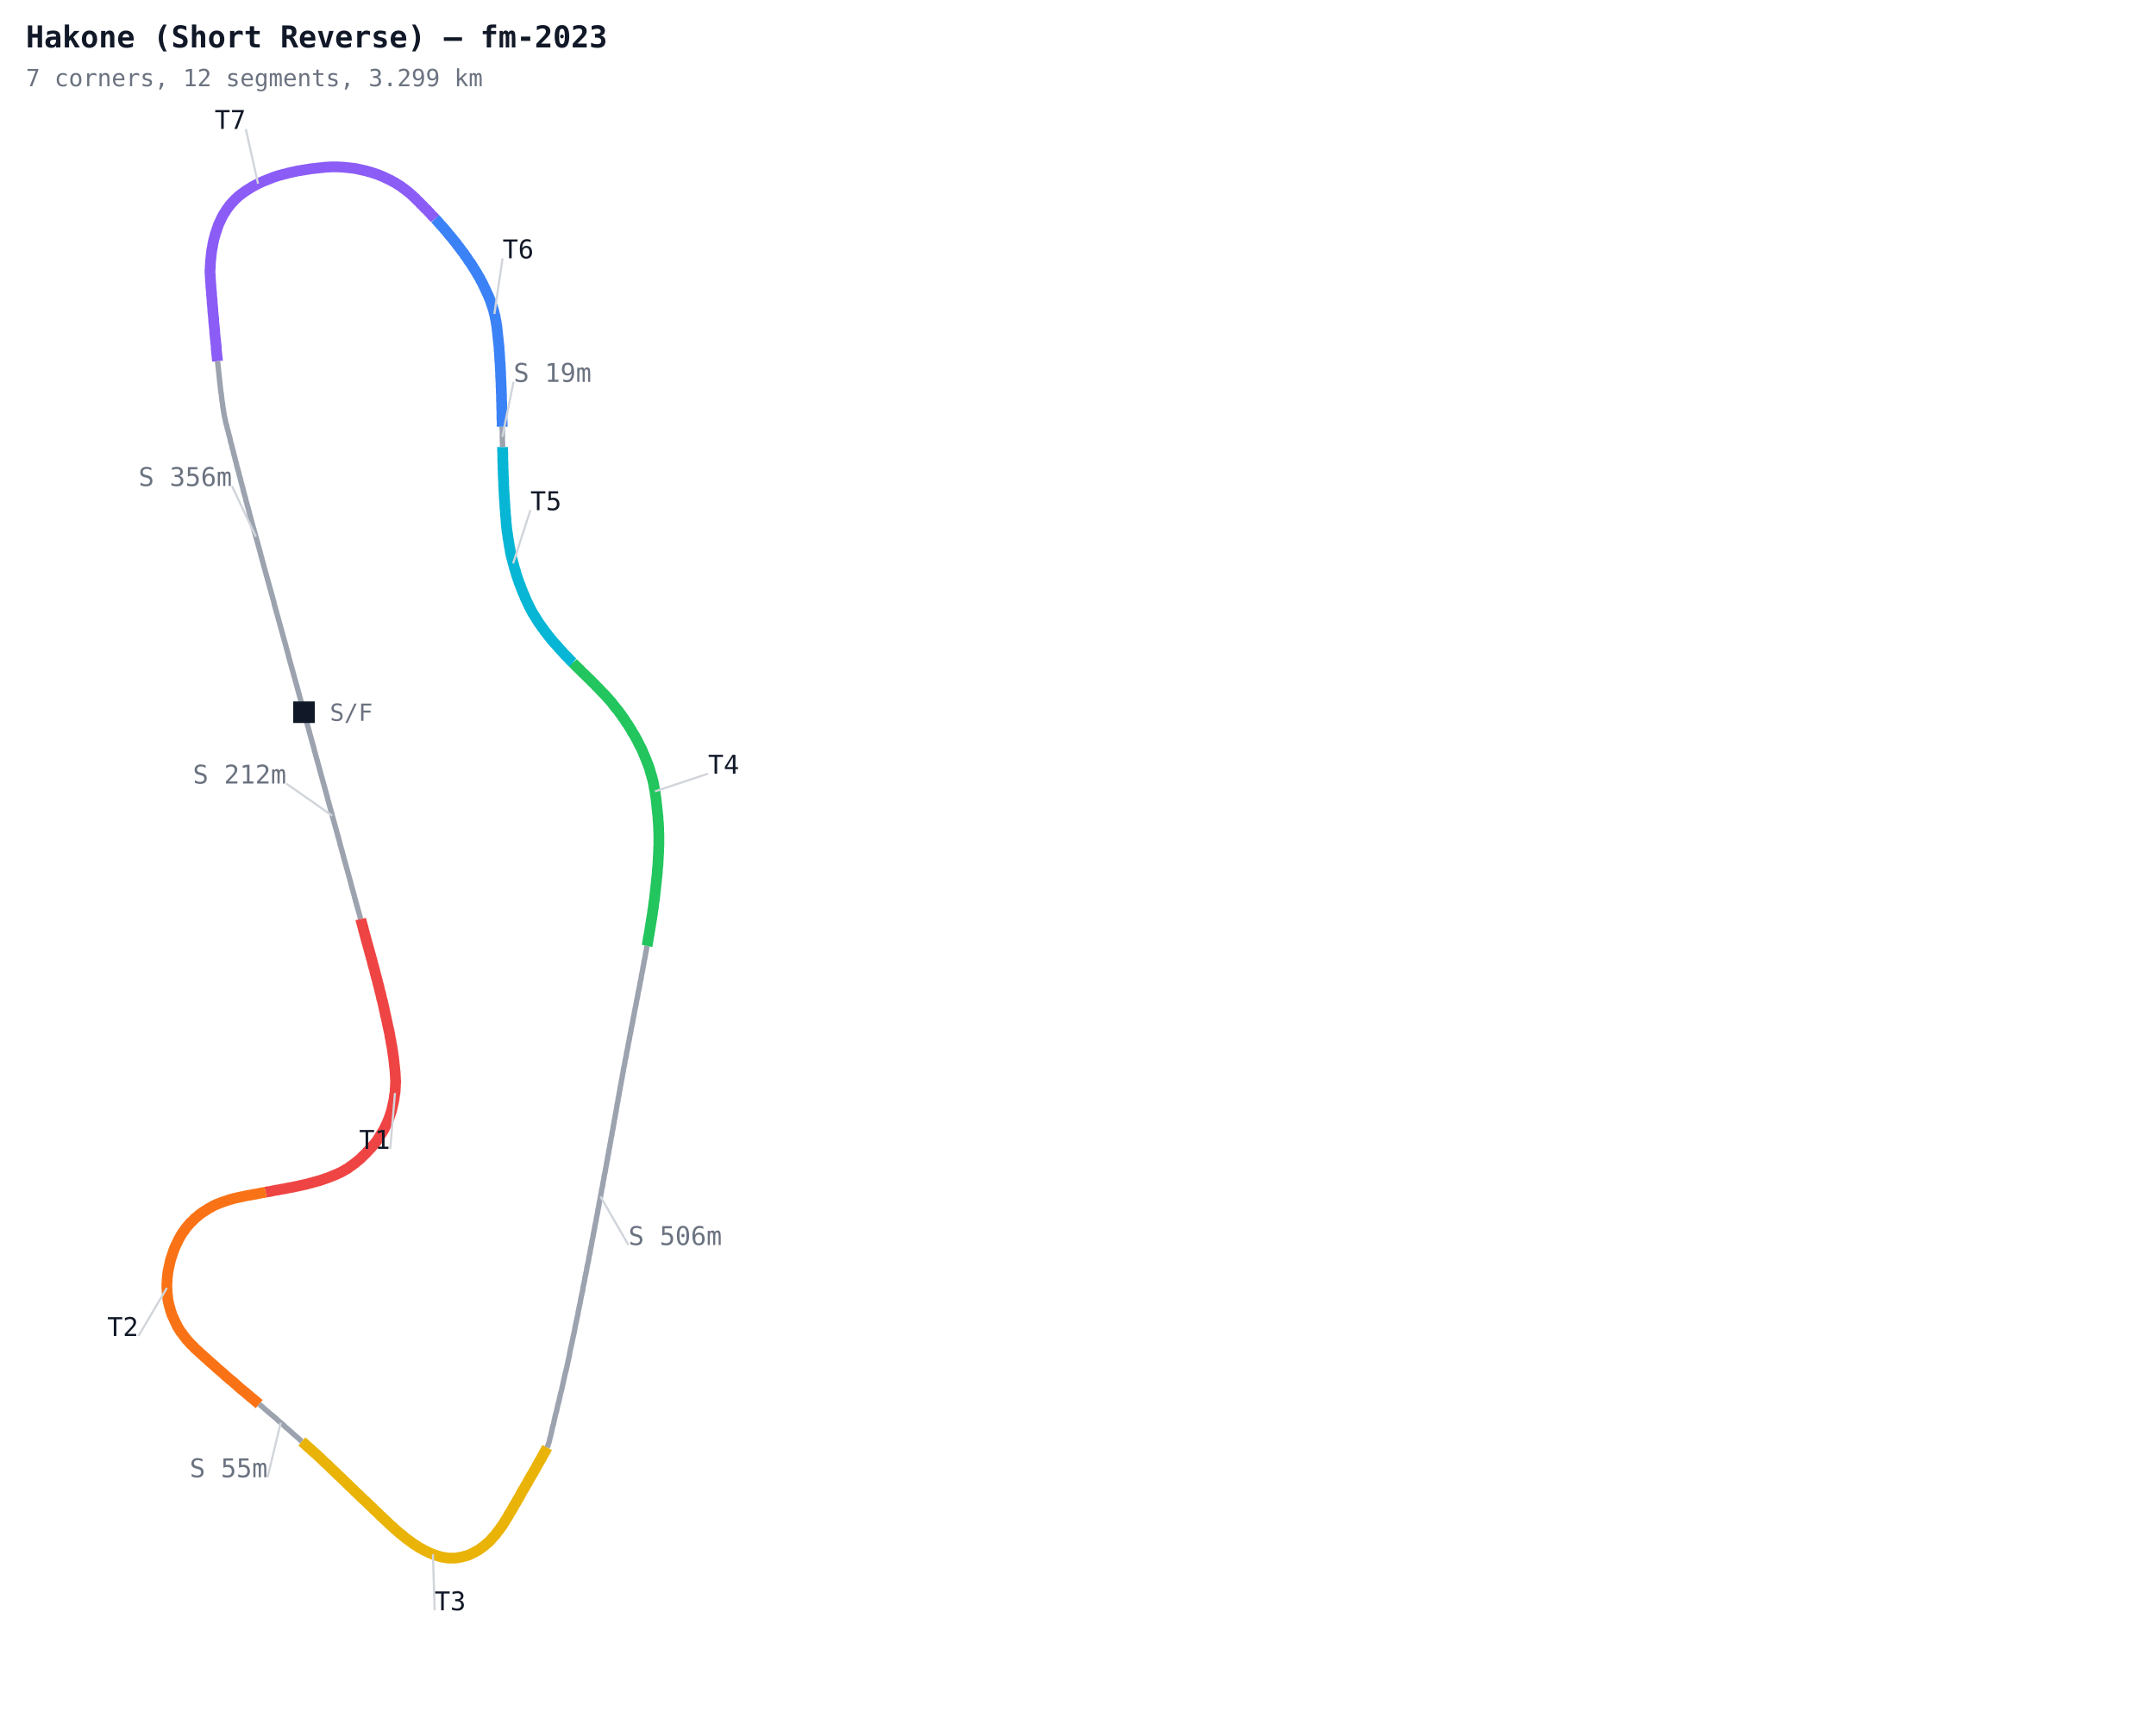
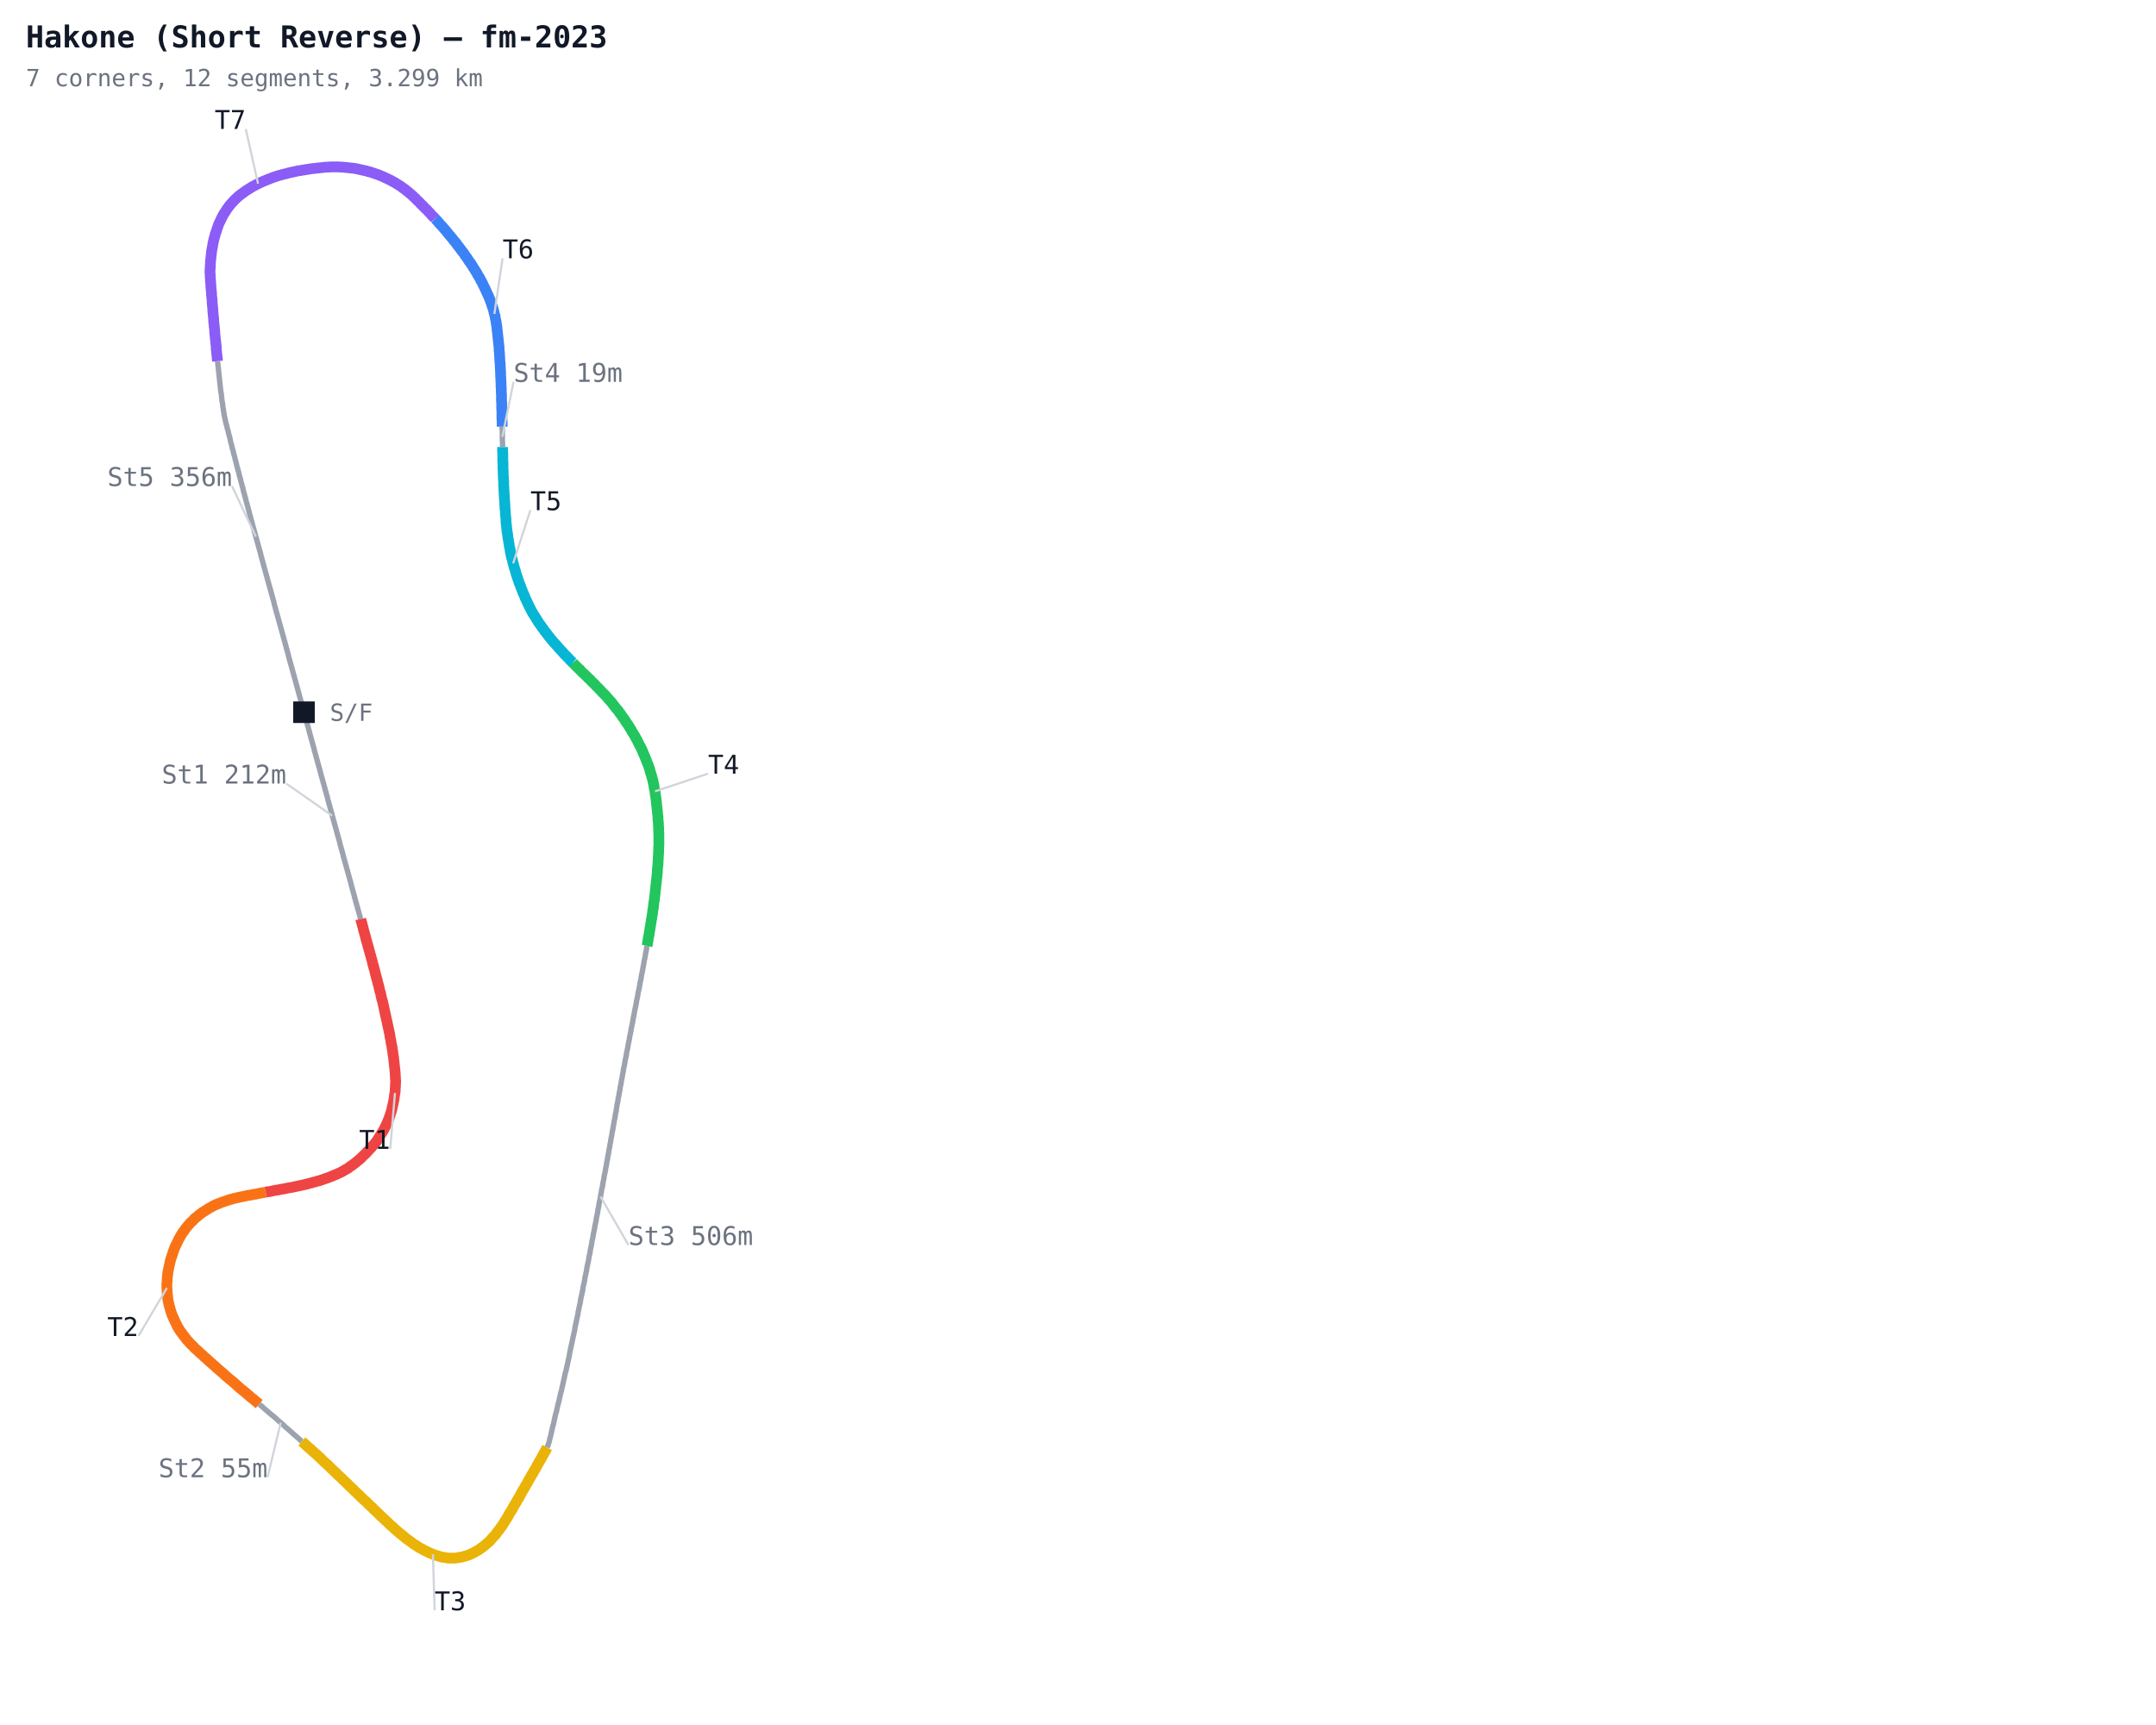
<svg xmlns="http://www.w3.org/2000/svg" width="1000" height="800" viewBox="0 0 1000 800">
  <defs>
    <style>
      .name { font-family: monospace; font-size: 12px; }
      .sector { font-family: monospace; font-size: 12px; fill: #7c3aed; font-weight: bold; }
      .title { font-family: monospace; font-size: 14px; fill: #111827; font-weight: bold; }
      .sub { font-family: monospace; font-size: 11px; fill: #6b7280; }
    </style>
  </defs>
  <rect width="1000" height="800" fill="#ffffff" />
  <polyline fill="none" stroke="#9ca3af" stroke-width="2.5" points="141.0,330.3 141.2,331.2 141.5,332.1 141.7,333.0 142.0,333.9 142.2,334.8 142.5,335.7 142.7,336.6 143.0,337.5 143.2,338.4 143.5,339.4 143.7,340.3 144.0,341.2 144.2,342.1 144.5,343.0 144.7,343.9 145.0,344.8 145.2,345.7 145.5,346.6 145.7,347.5 145.9,348.4 146.2,349.3 146.4,350.2 146.7,351.1 146.9,352.0 147.2,352.9 147.4,353.8 147.7,354.7 147.9,355.6 148.2,356.5 148.4,357.4 148.7,358.4 148.9,359.3 149.2,360.2 149.4,361.1 149.7,362.0 149.9,362.9 150.2,363.8 150.4,364.7 150.7,365.6 150.9,366.5 151.2,367.4 151.4,368.3 151.7,369.2 151.9,370.1 152.1,371.0 152.4,371.9 152.6,372.8 152.9,373.7 153.1,374.6 153.4,375.5 153.6,376.4 153.9,377.3 154.1,378.3 154.4,379.2 154.6,380.1 154.9,381.0 155.1,381.9 155.4,382.8 155.6,383.7 155.9,384.6 156.1,385.5 156.4,386.4 156.6,387.3 156.9,388.2 157.1,389.1 157.4,390.0 157.6,390.9 157.8,391.8 158.1,392.7 158.3,393.6 158.6,394.5 158.8,395.4 159.1,396.3 159.3,397.3 159.6,398.2 159.8,399.1 160.1,400.0 160.3,400.9 160.6,401.8 160.8,402.7 161.1,403.6 161.3,404.5 161.6,405.4 161.8,406.3 162.1,407.2 162.3,408.1 162.6,409.0 162.8,409.9 163.0,410.8 163.3,411.7 163.5,412.6 163.8,413.5 164.0,414.4 164.3,415.3 164.5,416.3 164.8,417.2 165.0,418.1 165.3,419.0 165.5,419.9 165.8,420.8 166.0,421.7 166.3,422.6 166.5,423.5 166.8,424.4 167.0,425.3 167.3,426.2" />
  <polyline fill="none" stroke="#ef4444" stroke-width="5" points="167.3,426.2 167.5,427.1 167.8,428.0 168.0,428.9 168.3,429.8 168.5,430.7 168.7,431.6 169.0,432.5 169.2,433.4 169.5,434.3 169.7,435.3 170.0,436.2 170.2,437.1 170.5,438.0 170.7,438.9 171.0,439.8 171.2,440.7 171.5,441.6 171.7,442.5 172.0,443.4 172.2,444.3 172.5,445.2 172.7,446.1 172.9,447.0 173.2,447.9 173.4,448.8 173.7,449.7 173.9,450.6 174.1,451.5 174.4,452.5 174.6,453.4 174.9,454.3 175.1,455.2 175.3,456.1 175.6,457.0 175.8,457.9 176.0,458.8 176.2,459.7 176.5,460.6 176.7,461.5 176.9,462.5 177.1,463.4 177.4,464.3 177.6,465.2 177.8,466.1 178.0,467.0 178.2,467.9 178.4,468.9 178.6,469.8 178.8,470.7 179.0,471.6 179.2,472.5 179.4,473.4 179.6,474.3 179.8,475.3 180.0,476.2 180.2,477.1 180.4,478.0 180.6,478.9 180.8,479.9 180.9,480.8 181.1,481.7 181.3,482.6 181.4,483.6 181.6,484.5 181.8,485.4 181.9,486.3 182.1,487.3 182.2,488.2 182.3,489.1 182.5,490.0 182.6,491.0 182.7,491.9 182.8,492.8 182.9,493.8 183.0,494.7 183.1,495.6 183.2,496.6 183.3,497.5 183.3,498.4 183.4,499.4 183.4,500.3 183.5,501.2 183.5,502.2 183.4,503.1 183.4,504.1 183.3,505.0 183.3,505.9 183.2,506.9 183.0,507.8 182.9,508.7 182.8,509.6 182.6,510.6 182.4,511.5 182.2,512.4 182.0,513.3 181.8,514.2 181.6,515.1 181.3,516.0 181.0,516.9 180.7,517.8 180.4,518.7 180.0,519.6 179.7,520.4 179.3,521.3 178.9,522.1 178.5,523.0 178.1,523.8 177.6,524.6 177.1,525.4 176.6,526.2 176.1,527.0 175.6,527.8 175.1,528.6 174.6,529.4 174.0,530.1 173.4,530.8 172.8,531.5 172.2,532.2 171.5,532.9 170.9,533.6 170.2,534.3 169.6,535.0 168.9,535.6 168.2,536.3 167.6,536.9 166.9,537.6 166.1,538.2 165.4,538.8 164.7,539.4 164.0,539.9 163.2,540.5 162.4,541.0 161.7,541.6 160.9,542.1 160.1,542.5 159.3,543.0 158.4,543.5 157.6,543.9 156.7,544.3 155.9,544.7 155.0,545.0 154.2,545.4 153.3,545.7 152.4,546.1 151.5,546.4 150.6,546.7 149.8,547.0 148.9,547.3 148.0,547.6 147.1,547.8 146.2,548.1 145.3,548.3 144.4,548.6 143.4,548.8 142.5,549.1 141.6,549.3 140.7,549.5 139.8,549.7 138.9,549.9 138.0,550.1 137.0,550.3 136.1,550.5 135.2,550.7 134.3,550.8 133.4,551.0 132.4,551.2 131.5,551.4 130.6,551.5 129.7,551.7 128.8,551.9 127.8,552.0 126.9,552.2 126.0,552.4 125.1,552.6 124.1,552.7 123.2,552.9" />
  <polyline fill="none" stroke="#f97316" stroke-width="5" points="123.2,552.9 122.3,553.1 121.4,553.2 120.5,553.4 119.5,553.6 118.6,553.8 117.7,553.9 116.8,554.1 115.8,554.3 114.9,554.4 114.0,554.6 113.1,554.8 112.2,555.0 111.2,555.2 110.3,555.4 109.4,555.6 108.5,555.8 107.6,556.1 106.7,556.3 105.8,556.6 104.9,556.9 104.0,557.2 103.1,557.5 102.3,557.8 101.4,558.2 100.5,558.5 99.7,558.9 98.8,559.3 98.0,559.8 97.2,560.2 96.4,560.7 95.6,561.2 94.8,561.7 94.0,562.2 93.2,562.8 92.5,563.3 91.8,563.9 91.1,564.5 90.3,565.1 89.7,565.8 89.0,566.5 88.3,567.1 87.7,567.8 87.1,568.5 86.5,569.2 85.9,570.0 85.4,570.8 84.8,571.5 84.3,572.3 83.8,573.1 83.4,573.9 82.9,574.7 82.5,575.6 82.1,576.4 81.7,577.2 81.3,578.1 80.9,579.0 80.6,579.8 80.3,580.7 80.0,581.6 79.7,582.5 79.4,583.4 79.1,584.3 78.9,585.2 78.7,586.1 78.5,587.0 78.3,587.9 78.1,588.9 77.9,589.8 77.8,590.7 77.7,591.6 77.6,592.6 77.5,593.5 77.5,594.5 77.4,595.4 77.4,596.3 77.4,597.3 77.5,598.2 77.5,599.1 77.6,600.1 77.7,601.0 77.8,601.9 77.9,602.9 78.1,603.8 78.3,604.7 78.5,605.6 78.8,606.5 79.0,607.4 79.3,608.3 79.6,609.2 79.9,610.1 80.3,610.9 80.7,611.8 81.1,612.7 81.5,613.5 81.9,614.3 82.3,615.2 82.8,616.0 83.3,616.8 83.8,617.6 84.4,618.3 84.9,619.1 85.5,619.8 86.1,620.6 86.6,621.3 87.3,622.0 87.9,622.7 88.5,623.4 89.2,624.0 89.9,624.7 90.5,625.4 91.2,626.0 91.9,626.6 92.6,627.3 93.3,627.9 94.0,628.5 94.7,629.2 95.4,629.8 96.1,630.4 96.8,631.1 97.5,631.7 98.2,632.3 98.9,632.9 99.6,633.5 100.3,634.2 101.0,634.8 101.7,635.4 102.4,636.0 103.1,636.6 103.8,637.2 104.5,637.9 105.2,638.5 105.9,639.1 106.6,639.7 107.4,640.3 108.1,640.9 108.8,641.5 109.5,642.1 110.2,642.8 110.9,643.4 111.6,644.0 112.3,644.6 113.1,645.2 113.8,645.8 114.5,646.4 115.2,647.0 115.9,647.6 116.6,648.2 117.4,648.8 118.1,649.4 118.8,650.0 119.5,650.6 120.2,651.2" />
  <polyline fill="none" stroke="#9ca3af" stroke-width="2.5" points="120.2,651.2 120.9,651.8 121.7,652.4 122.4,653.1 123.1,653.7 123.8,654.3 124.5,654.9 125.2,655.5 125.9,656.1 126.7,656.7 127.4,657.3 128.1,657.9 128.8,658.6 129.5,659.2 130.2,659.8 130.9,660.4 131.6,661.0 132.3,661.7 133.0,662.3 133.7,662.9 134.4,663.5 135.1,664.1 135.8,664.8 136.5,665.4 137.2,666.0 137.9,666.6 138.6,667.2 139.3,667.9 140.0,668.5" />
  <polyline fill="none" stroke="#eab308" stroke-width="5" points="140.0,668.5 140.7,669.1 141.4,669.7 142.1,670.4 142.8,671.0 143.5,671.6 144.2,672.2 144.9,672.9 145.6,673.5 146.3,674.1 147.0,674.7 147.7,675.4 148.4,676.0 149.1,676.7 149.7,677.3 150.4,678.0 151.1,678.6 151.8,679.2 152.5,679.9 153.1,680.5 153.8,681.2 154.5,681.8 155.2,682.5 155.9,683.1 156.5,683.8 157.2,684.4 157.9,685.1 158.6,685.7 159.2,686.4 159.9,687.0 160.6,687.7 161.3,688.3 161.9,689.0 162.6,689.6 163.3,690.3 164.0,690.9 164.6,691.6 165.3,692.2 166.0,692.9 166.7,693.5 167.3,694.2 168.0,694.8 168.7,695.5 169.4,696.1 170.1,696.7 170.7,697.4 171.4,698.0 172.1,698.7 172.8,699.3 173.4,700.0 174.1,700.6 174.8,701.3 175.5,701.9 176.1,702.6 176.8,703.2 177.5,703.9 178.2,704.5 178.9,705.2 179.6,705.8 180.2,706.4 180.9,707.1 181.6,707.7 182.3,708.3 183.0,709.0 183.7,709.6 184.4,710.2 185.1,710.8 185.8,711.4 186.6,712.0 187.3,712.6 188.0,713.2 188.8,713.8 189.5,714.3 190.3,714.9 191.0,715.4 191.8,716.0 192.6,716.5 193.4,717.0 194.1,717.5 195.0,718.0 195.8,718.4 196.6,718.9 197.4,719.3 198.3,719.7 199.1,720.1 200.0,720.5 200.8,720.8 201.7,721.2 202.6,721.4 203.5,721.7 204.4,722.0 205.3,722.2 206.3,722.3 207.2,722.5 208.1,722.6 209.1,722.6 210.0,722.6 210.9,722.6 211.9,722.5 212.8,722.3 213.7,722.2 214.6,722.0 215.5,721.7 216.4,721.5 217.3,721.2 218.2,720.8 219.0,720.4 219.9,720.0 220.7,719.5 221.5,719.1 222.3,718.6 223.1,718.0 223.8,717.5 224.6,716.9 225.3,716.3 226.0,715.7 226.7,715.1 227.4,714.4 228.0,713.7 228.6,713.0 229.3,712.3 229.9,711.6 230.4,710.9 231.0,710.1 231.6,709.4 232.1,708.6 232.7,707.9 233.2,707.1 233.7,706.3 234.2,705.5 234.7,704.7 235.2,703.9 235.7,703.1 236.1,702.3 236.6,701.5 237.1,700.7 237.6,699.9 238.0,699.1 238.5,698.2 239.0,697.4 239.5,696.6 239.9,695.8 240.4,695.0 240.9,694.2 241.3,693.4 241.8,692.5 242.2,691.7 242.7,690.9 243.2,690.1 243.6,689.3 244.1,688.5 244.6,687.7 245.0,686.9 245.5,686.0 246.0,685.2 246.4,684.4 246.9,683.6 247.4,682.8 247.8,682.0 248.3,681.2 248.8,680.3 249.2,679.5 249.7,678.7 250.1,677.9 250.6,677.1 251.1,676.3 251.5,675.4 252.0,674.6 252.4,673.8 252.9,673.0 253.3,672.2 253.8,671.3" />
  <polyline fill="none" stroke="#9ca3af" stroke-width="2.5" points="253.8,671.3 254.1,670.5 254.4,669.6 254.7,668.7 254.9,667.8 255.1,666.9 255.4,665.9 255.6,665.0 255.8,664.1 256.0,663.2 256.2,662.3 256.4,661.4 256.7,660.5 256.9,659.6 257.1,658.6 257.3,657.7 257.5,656.8 257.7,655.9 258.0,655.0 258.2,654.1 258.4,653.2 258.6,652.3 258.8,651.3 259.1,650.4 259.3,649.5 259.5,648.6 259.7,647.7 259.9,646.8 260.1,645.9 260.4,645.0 260.6,644.0 260.8,643.1 261.0,642.2 261.2,641.3 261.4,640.4 261.6,639.5 261.8,638.6 262.0,637.7 262.2,636.7 262.5,635.8 262.7,634.9 262.9,634.0 263.1,633.1 263.3,632.2 263.5,631.2 263.7,630.3 263.9,629.4 264.1,628.5 264.2,627.6 264.4,626.7 264.6,625.7 264.8,624.8 265.0,623.9 265.2,623.0 265.4,622.1 265.6,621.1 265.8,620.2 266.0,619.3 266.2,618.4 266.4,617.5 266.6,616.6 266.7,615.6 266.9,614.7 267.1,613.8 267.3,612.9 267.5,612.0 267.7,611.0 267.9,610.1 268.1,609.2 268.2,608.3 268.4,607.4 268.6,606.4 268.8,605.5 269.0,604.6 269.2,603.7 269.3,602.8 269.5,601.8 269.7,600.9 269.9,600.0 270.1,599.1 270.3,598.2 270.4,597.2 270.6,596.3 270.8,595.4 271.0,594.5 271.2,593.6 271.3,592.6 271.5,591.7 271.7,590.8 271.9,589.9 272.1,589.0 272.2,588.0 272.4,587.1 272.6,586.2 272.8,585.3 273.0,584.4 273.1,583.4 273.3,582.5 273.5,581.6 273.7,580.7 273.8,579.8 274.0,578.8 274.2,577.9 274.4,577.0 274.5,576.1 274.7,575.1 274.9,574.2 275.1,573.3 275.2,572.4 275.4,571.5 275.6,570.5 275.8,569.6 275.9,568.7 276.1,567.8 276.3,566.9 276.5,565.9 276.6,565.0 276.8,564.1 277.0,563.2 277.2,562.2 277.3,561.3 277.5,560.4 277.7,559.5 277.8,558.6 278.0,557.6 278.2,556.7 278.4,555.8 278.5,554.9 278.7,553.9 278.9,553.0 279.0,552.1 279.2,551.2 279.4,550.3 279.6,549.3 279.7,548.4 279.9,547.5 280.1,546.6 280.2,545.6 280.4,544.7 280.6,543.8 280.8,542.9 280.9,542.0 281.1,541.0 281.3,540.1 281.4,539.2 281.6,538.3 281.8,537.3 281.9,536.4 282.1,535.5 282.3,534.6 282.4,533.6 282.6,532.7 282.8,531.8 282.9,530.9 283.1,530.0 283.3,529.0 283.4,528.1 283.6,527.2 283.8,526.3 283.9,525.3 284.1,524.4 284.3,523.5 284.4,522.6 284.6,521.6 284.8,520.7 284.9,519.8 285.1,518.9 285.3,518.0 285.4,517.0 285.6,516.1 285.8,515.2 285.9,514.3 286.1,513.3 286.2,512.4 286.4,511.5 286.6,510.6 286.7,509.6 286.9,508.7 287.1,507.8 287.2,506.9 287.4,506.0 287.6,505.0 287.7,504.1 287.9,503.2 288.1,502.3 288.2,501.3 288.4,500.4 288.6,499.5 288.7,498.6 288.9,497.7 289.1,496.7 289.2,495.8 289.4,494.9 289.6,494.0 289.8,493.0 289.9,492.1 290.1,491.2 290.3,490.3 290.5,489.4 290.6,488.4 290.8,487.5 291.0,486.6 291.2,485.7 291.3,484.8 291.5,483.8 291.7,482.9 291.9,482.0 292.0,481.1 292.2,480.2 292.4,479.2 292.6,478.3 292.7,477.4 292.9,476.5 293.1,475.5 293.3,474.6 293.5,473.7 293.6,472.8 293.8,471.9 294.0,470.9 294.2,470.0 294.3,469.1 294.5,468.2 294.7,467.3 294.9,466.3 295.1,465.4 295.2,464.5 295.4,463.6 295.6,462.7 295.8,461.7 295.9,460.8 296.1,459.9 296.3,459.0 296.5,458.1 296.7,457.1 296.8,456.2 297.0,455.3 297.2,454.4 297.4,453.5 297.5,452.5 297.7,451.6 297.9,450.7 298.1,449.8 298.2,448.9 298.4,447.9 298.6,447.0 298.7,446.1 298.9,445.2 299.1,444.3 299.3,443.3 299.4,442.4 299.6,441.5 299.8,440.6 299.9,439.6 300.1,438.7" />
  <polyline fill="none" stroke="#22c55e" stroke-width="5" points="300.1,438.7 300.3,437.8 300.4,436.9 300.6,436.0 300.7,435.0 300.9,434.1 301.1,433.2 301.2,432.3 301.4,431.3 301.5,430.4 301.7,429.5 301.8,428.6 302.0,427.6 302.1,426.7 302.3,425.8 302.4,424.9 302.6,423.9 302.7,423.0 302.8,422.1 303.0,421.2 303.1,420.2 303.2,419.3 303.3,418.4 303.5,417.4 303.6,416.5 303.7,415.6 303.8,414.7 303.9,413.7 304.0,412.8 304.1,411.9 304.2,410.9 304.3,410.0 304.4,409.1 304.5,408.1 304.6,407.2 304.7,406.3 304.8,405.3 304.9,404.4 304.9,403.5 305.0,402.5 305.1,401.6 305.2,400.7 305.2,399.7 305.3,398.8 305.3,397.9 305.4,396.9 305.4,396.0 305.5,395.1 305.5,394.1 305.5,393.2 305.6,392.3 305.6,391.3 305.6,390.4 305.6,389.4 305.6,388.5 305.6,387.6 305.6,386.6 305.5,385.7 305.5,384.8 305.5,383.8 305.4,382.9 305.4,381.9 305.3,381.0 305.2,380.1 305.2,379.1 305.1,378.2 305.0,377.3 304.9,376.3 304.8,375.4 304.7,374.5 304.6,373.5 304.5,372.6 304.4,371.7 304.3,370.8 304.2,369.8 304.0,368.9 303.9,368.0 303.8,367.0 303.6,366.1 303.4,365.2 303.3,364.3 303.1,363.4 302.9,362.4 302.7,361.5 302.4,360.6 302.2,359.7 301.9,358.8 301.6,357.9 301.4,357.0 301.1,356.1 300.8,355.2 300.5,354.4 300.1,353.5 299.8,352.6 299.4,351.7 299.1,350.9 298.7,350.0 298.3,349.1 298.0,348.3 297.6,347.4 297.2,346.6 296.7,345.7 296.3,344.9 295.9,344.1 295.5,343.2 295.0,342.4 294.6,341.6 294.1,340.8 293.6,340.0 293.1,339.2 292.7,338.4 292.2,337.6 291.7,336.8 291.2,336.0 290.6,335.2 290.1,334.4 289.6,333.6 289.1,332.9 288.5,332.1 288.0,331.3 287.4,330.6 286.9,329.8 286.3,329.1 285.7,328.4 285.1,327.6 284.5,326.9 284.0,326.2 283.4,325.4 282.7,324.7 282.1,324.0 281.5,323.3 280.9,322.6 280.2,321.9 279.6,321.3 278.9,320.6 278.3,319.9 277.6,319.2 277.0,318.6 276.3,317.9 275.7,317.2 275.0,316.6 274.3,315.9 273.7,315.2 273.0,314.6 272.3,313.9 271.7,313.3 271.0,312.6 270.3,312.0 269.6,311.3 269.0,310.6 268.3,310.0 267.6,309.3 267.0,308.7 266.3,308.0 265.7,307.3" />
  <polyline fill="none" stroke="#06b6d4" stroke-width="5" points="265.7,307.3 265.0,306.7 264.3,306.0 263.7,305.3 263.0,304.6 262.4,304.0 261.7,303.3 261.1,302.6 260.5,301.9 259.8,301.2 259.2,300.5 258.6,299.8 258.0,299.1 257.3,298.4 256.7,297.7 256.1,297.0 255.5,296.3 254.9,295.5 254.3,294.8 253.8,294.1 253.2,293.3 252.6,292.6 252.1,291.8 251.5,291.1 251.0,290.3 250.4,289.5 249.9,288.8 249.4,288.0 248.9,287.2 248.4,286.4 247.9,285.6 247.4,284.8 246.9,284.0 246.5,283.2 246.0,282.3 245.6,281.5 245.2,280.7 244.8,279.8 244.4,279.0 244.0,278.1 243.6,277.3 243.3,276.4 242.9,275.5 242.5,274.7 242.2,273.8 241.8,272.9 241.5,272.0 241.2,271.2 240.8,270.3 240.5,269.4 240.2,268.5 239.9,267.6 239.6,266.7 239.3,265.8 239.1,264.9 238.8,264.0 238.5,263.1 238.3,262.2 238.0,261.3 237.8,260.4 237.6,259.5 237.3,258.6 237.1,257.7 236.9,256.8 236.7,255.9 236.6,254.9 236.4,254.0 236.2,253.1 236.1,252.2 235.9,251.2 235.8,250.3 235.6,249.4 235.5,248.5 235.4,247.5 235.2,246.6 235.1,245.7 235.0,244.7 234.9,243.8 234.8,242.9 234.7,241.9 234.7,241.0 234.6,240.1 234.5,239.1 234.4,238.2 234.4,237.3 234.3,236.3 234.2,235.4 234.2,234.5 234.1,233.5 234.1,232.6 234.0,231.7 233.9,230.7 233.9,229.8 233.8,228.8 233.8,227.9 233.7,227.0 233.7,226.0 233.6,225.1 233.6,224.2 233.6,223.2 233.5,222.3 233.5,221.3 233.4,220.4 233.4,219.5 233.4,218.5 233.3,217.6 233.3,216.7 233.3,215.7 233.3,214.8 233.2,213.8 233.2,212.9 233.2,212.0 233.2,211.0 233.2,210.1 233.1,209.2 233.1,208.2 233.1,207.3" />
  <polyline fill="none" stroke="#9ca3af" stroke-width="2.5" points="233.1,207.3 233.1,206.3 233.1,205.4 233.0,204.5 233.0,203.5 233.0,202.6 233.0,201.7 233.0,200.7 233.0,199.8 232.9,198.8 232.9,197.9" />
  <polyline fill="none" stroke="#3b82f6" stroke-width="5" points="232.9,197.9 232.9,197.0 232.9,196.0 232.9,195.1 232.8,194.2 232.8,193.2 232.8,192.3 232.8,191.3 232.8,190.4 232.7,189.5 232.7,188.5 232.7,187.6 232.7,186.7 232.6,185.7 232.6,184.8 232.6,183.8 232.6,182.9 232.5,182.0 232.5,181.0 232.5,180.1 232.4,179.2 232.4,178.2 232.4,177.3 232.3,176.3 232.3,175.4 232.2,174.5 232.2,173.5 232.2,172.6 232.1,171.7 232.1,170.7 232.0,169.8 232.0,168.8 231.9,167.9 231.8,167.0 231.8,166.0 231.7,165.1 231.7,164.2 231.6,163.2 231.5,162.3 231.5,161.4 231.4,160.4 231.3,159.5 231.2,158.6 231.1,157.6 231.0,156.7 230.9,155.8 230.8,154.8 230.7,153.9 230.6,153.0 230.5,152.0 230.4,151.1 230.2,150.2 230.1,149.2 229.9,148.3 229.7,147.4 229.6,146.5 229.3,145.6 229.1,144.7 228.9,143.8 228.6,142.9 228.3,142.0 228.0,141.1 227.7,140.2 227.4,139.3 227.0,138.4 226.7,137.6 226.3,136.7 225.9,135.9 225.5,135.0 225.1,134.1 224.7,133.3 224.3,132.5 223.9,131.6 223.5,130.8 223.0,130.0 222.6,129.1 222.1,128.3 221.6,127.5 221.2,126.7 220.7,125.9 220.2,125.1 219.7,124.3 219.2,123.5 218.7,122.7 218.2,121.9 217.6,121.2 217.1,120.4 216.6,119.6 216.0,118.8 215.5,118.1 215.0,117.3 214.4,116.6 213.8,115.8 213.3,115.1 212.7,114.3 212.1,113.6 211.6,112.8 211.0,112.1 210.4,111.4 209.8,110.6 209.2,109.9 208.6,109.2 208.0,108.5 207.4,107.7 206.8,107.0 206.2,106.3 205.6,105.6 205.0,104.9 204.3,104.2 203.7,103.5 203.1,102.8 202.5,102.1 201.8,101.4" />
  <polyline fill="none" stroke="#8b5cf6" stroke-width="5" points="201.8,101.4 201.2,100.7 200.5,100.1 199.9,99.4 199.3,98.7 198.6,98.0 198.0,97.3 197.3,96.7 196.6,96.0 196.0,95.3 195.3,94.7 194.7,94.0 194.0,93.3 193.3,92.7 192.7,92.0 192.0,91.4 191.3,90.7 190.6,90.1 189.9,89.5 189.2,88.9 188.4,88.3 187.7,87.7 186.9,87.2 186.2,86.6 185.4,86.1 184.6,85.6 183.8,85.1 183.0,84.6 182.2,84.2 181.4,83.7 180.5,83.3 179.7,82.9 178.8,82.5 178.0,82.1 177.1,81.7 176.3,81.4 175.4,81.0 174.5,80.7 173.6,80.4 172.7,80.1 171.8,79.8 170.9,79.6 170.0,79.3 169.1,79.1 168.2,78.9 167.3,78.7 166.4,78.5 165.5,78.3 164.5,78.1 163.6,78.0 162.7,77.9 161.7,77.8 160.8,77.7 159.9,77.6 158.9,77.5 158.0,77.5 157.1,77.4 156.1,77.4 155.2,77.4 154.3,77.4 153.3,77.4 152.4,77.5 151.4,77.5 150.5,77.6 149.6,77.7 148.6,77.8 147.7,77.9 146.8,78.0 145.8,78.1 144.9,78.2 144.0,78.3 143.1,78.5 142.1,78.6 141.2,78.8 140.3,78.9 139.3,79.1 138.4,79.2 137.5,79.4 136.6,79.6 135.7,79.8 134.8,80.0 133.8,80.2 132.9,80.5 132.0,80.7 131.1,80.9 130.2,81.2 129.3,81.4 128.4,81.7 127.5,82.0 126.6,82.3 125.8,82.6 124.9,83.0 124.0,83.3 123.1,83.7 122.3,84.0 121.4,84.4 120.6,84.8 119.7,85.2 118.9,85.6 118.0,86.1 117.2,86.5 116.4,87.0 115.6,87.5 114.8,88.0 114.0,88.5 113.3,89.0 112.5,89.6 111.8,90.1 111.0,90.7 110.3,91.3 109.6,92.0 108.9,92.6 108.3,93.3 107.6,94.0 107.0,94.7 106.4,95.4 105.9,96.1 105.3,96.9 104.8,97.7 104.3,98.5 103.8,99.2 103.3,100.1 102.9,100.9 102.5,101.7 102.1,102.6 101.7,103.4 101.3,104.3 101.0,105.2 100.7,106.1 100.4,107.0 100.1,107.9 99.8,108.7 99.6,109.7 99.3,110.6 99.1,111.5 98.9,112.4 98.7,113.3 98.6,114.2 98.4,115.2 98.2,116.1 98.1,117.0 98.0,117.9 97.9,118.9 97.8,119.8 97.7,120.7 97.6,121.7 97.6,122.6 97.5,123.5 97.5,124.5 97.4,125.4 97.4,126.4 97.5,127.3 97.5,128.2 97.6,129.2 97.6,130.1 97.7,131.0 97.8,132.0 97.8,132.9 97.9,133.8 98.0,134.8 98.1,135.7 98.1,136.6 98.2,137.6 98.3,138.5 98.4,139.5 98.4,140.4 98.5,141.3 98.6,142.3 98.7,143.2 98.7,144.1 98.8,145.1 98.9,146.0 99.0,146.9 99.1,147.9 99.1,148.8 99.2,149.7 99.3,150.7 99.4,151.6 99.5,152.5 99.6,153.5 99.6,154.4 99.7,155.3 99.8,156.3 99.9,157.2 100.0,158.1 100.1,159.1 100.2,160.0 100.3,160.9 100.3,161.9 100.4,162.8 100.5,163.7 100.6,164.7 100.7,165.6 100.8,166.5 100.9,167.5" />
  <polyline fill="none" stroke="#9ca3af" stroke-width="2.5" points="100.9,167.5 101.0,168.4 101.1,169.3 101.2,170.3 101.3,171.2 101.4,172.1 101.5,173.1 101.6,174.0 101.7,174.9 101.8,175.9 101.9,176.8 102.0,177.7 102.1,178.7 102.2,179.6 102.3,180.5 102.4,181.5 102.6,182.4 102.7,183.3 102.8,184.3 102.9,185.2 103.0,186.1 103.2,187.0 103.3,188.0 103.4,188.9 103.6,189.8 103.7,190.8 103.9,191.7 104.0,192.6 104.2,193.5 104.4,194.4 104.6,195.4 104.8,196.3 105.1,197.2 105.3,198.1 105.5,199.0 105.8,199.9 106.0,200.8 106.2,201.7 106.5,202.6 106.7,203.5 106.9,204.5 107.1,205.4 107.4,206.3 107.6,207.2 107.8,208.1 108.1,209.0 108.3,209.9 108.5,210.8 108.8,211.7 109.0,212.6 109.2,213.5 109.5,214.4 109.7,215.4 109.9,216.3 110.2,217.2 110.4,218.1 110.7,219.0 110.9,219.9 111.1,220.8 111.4,221.7 111.6,222.6 111.8,223.5 112.1,224.4 112.3,225.3 112.6,226.2 112.8,227.2 113.0,228.1 113.3,229.0 113.5,229.9 113.8,230.8 114.0,231.7 114.2,232.6 114.5,233.5 114.7,234.4 115.0,235.3 115.2,236.2 115.5,237.1 115.7,238.0 115.9,238.9 116.2,239.8 116.4,240.7 116.7,241.7 116.9,242.6 117.2,243.5 117.4,244.4 117.7,245.3 117.9,246.2 118.2,247.1 118.4,248.0 118.7,248.9 118.9,249.8 119.2,250.7 119.4,251.6 119.7,252.5 119.9,253.4 120.2,254.3 120.4,255.2 120.7,256.1 120.9,257.0 121.1,257.9 121.4,258.8 121.6,259.7 121.9,260.6 122.1,261.6 122.4,262.5 122.6,263.4 122.9,264.3 123.1,265.2 123.4,266.1 123.6,267.0 123.9,267.9 124.1,268.8 124.4,269.7 124.6,270.6 124.9,271.5 125.1,272.4 125.4,273.3 125.6,274.2 125.9,275.1 126.1,276.0 126.4,276.9 126.6,277.8 126.9,278.7 127.1,279.6 127.3,280.6 127.6,281.5 127.8,282.4 128.1,283.3 128.3,284.2 128.6,285.1 128.8,286.0 129.1,286.9 129.3,287.8 129.6,288.7 129.8,289.6 130.1,290.5 130.3,291.4 130.6,292.3 130.8,293.2 131.1,294.1 131.3,295.0 131.6,295.9 131.8,296.8 132.1,297.7 132.3,298.6 132.6,299.5 132.8,300.5 133.1,301.4 133.3,302.3 133.6,303.2 133.8,304.1 134.0,305.0 134.3,305.9 134.5,306.8 134.8,307.7 135.0,308.6 135.3,309.5 135.5,310.4 135.8,311.3 136.0,312.2 136.3,313.1 136.5,314.0 136.8,314.9 137.0,315.8 137.3,316.7 137.5,317.6 137.8,318.5 138.0,319.4 138.3,320.4 138.5,321.3 138.8,322.2 139.0,323.1 139.3,324.0 139.5,324.9 139.8,325.8 140.0,326.7 140.2,327.6 140.5,328.5 140.7,329.4" />
  <line x1="154.1" y1="378.3" x2="132.8" y2="363.4" stroke="#d1d5db" stroke-width="1" />
-   <text x="132.8" y="363.4" text-anchor="end" class="name" fill="#6b7280">S 212m</text>
+   <text x="132.8" y="363.4" text-anchor="end" class="name" fill="#6b7280">St1 212m</text>
  <line x1="183.2" y1="506.9" x2="181.0" y2="532.8" stroke="#d1d5db" stroke-width="1" />
  <text x="181.0" y="532.8" text-anchor="end" class="name" fill="#111827">T1</text>
  <line x1="77.4" y1="597.3" x2="64.2" y2="619.6" stroke="#d1d5db" stroke-width="1" />
  <text x="64.2" y="619.6" text-anchor="end" class="name" fill="#111827">T2</text>
  <line x1="130.2" y1="659.8" x2="124.1" y2="685.1" stroke="#d1d5db" stroke-width="1" />
-   <text x="124.1" y="685.1" text-anchor="end" class="name" fill="#6b7280">S 55m</text>
+   <text x="124.1" y="685.1" text-anchor="end" class="name" fill="#6b7280">St2 55m</text>
  <line x1="200.8" y1="720.8" x2="201.6" y2="746.8" stroke="#d1d5db" stroke-width="1" />
  <text x="201.6" y="746.8" text-anchor="start" class="name" fill="#111827">T3</text>
  <line x1="278.5" y1="554.9" x2="291.5" y2="577.4" stroke="#d1d5db" stroke-width="1" />
-   <text x="291.5" y="577.4" text-anchor="start" class="name" fill="#6b7280">S 506m</text>
+   <text x="291.5" y="577.4" text-anchor="start" class="name" fill="#6b7280">St3 506m</text>
  <line x1="303.8" y1="367.0" x2="328.4" y2="358.8" stroke="#d1d5db" stroke-width="1" />
  <text x="328.4" y="358.8" text-anchor="start" class="name" fill="#111827">T4</text>
  <line x1="238.0" y1="261.3" x2="246.0" y2="236.6" stroke="#d1d5db" stroke-width="1" />
  <text x="246.0" y="236.6" text-anchor="start" class="name" fill="#111827">T5</text>
  <line x1="233.0" y1="202.6" x2="238.2" y2="177.1" stroke="#d1d5db" stroke-width="1" />
-   <text x="238.2" y="177.1" text-anchor="start" class="name" fill="#6b7280">S 19m</text>
+   <text x="238.2" y="177.1" text-anchor="start" class="name" fill="#6b7280">St4 19m</text>
  <line x1="229.3" y1="145.6" x2="233.1" y2="119.8" stroke="#d1d5db" stroke-width="1" />
  <text x="233.1" y="119.8" text-anchor="start" class="name" fill="#111827">T6</text>
  <line x1="119.7" y1="85.2" x2="114.0" y2="59.8" stroke="#d1d5db" stroke-width="1" />
  <text x="114.0" y="59.8" text-anchor="end" class="name" fill="#111827">T7</text>
  <line x1="118.7" y1="248.9" x2="107.6" y2="225.4" stroke="#d1d5db" stroke-width="1" />
-   <text x="107.6" y="225.4" text-anchor="end" class="name" fill="#6b7280">S 356m</text>
+   <text x="107.6" y="225.4" text-anchor="end" class="name" fill="#6b7280">St5 356m</text>
  <rect x="136.0" y="325.3" width="10" height="10" fill="#111827" />
  <text x="153.0" y="334.3" class="sub">S/F</text>
  <text class="title" x="12" y="22">Hakone (Short Reverse) — fm-2023</text>
  <text class="sub" x="12" y="40">7 corners, 12 segments, 3.299 km</text>
</svg>
